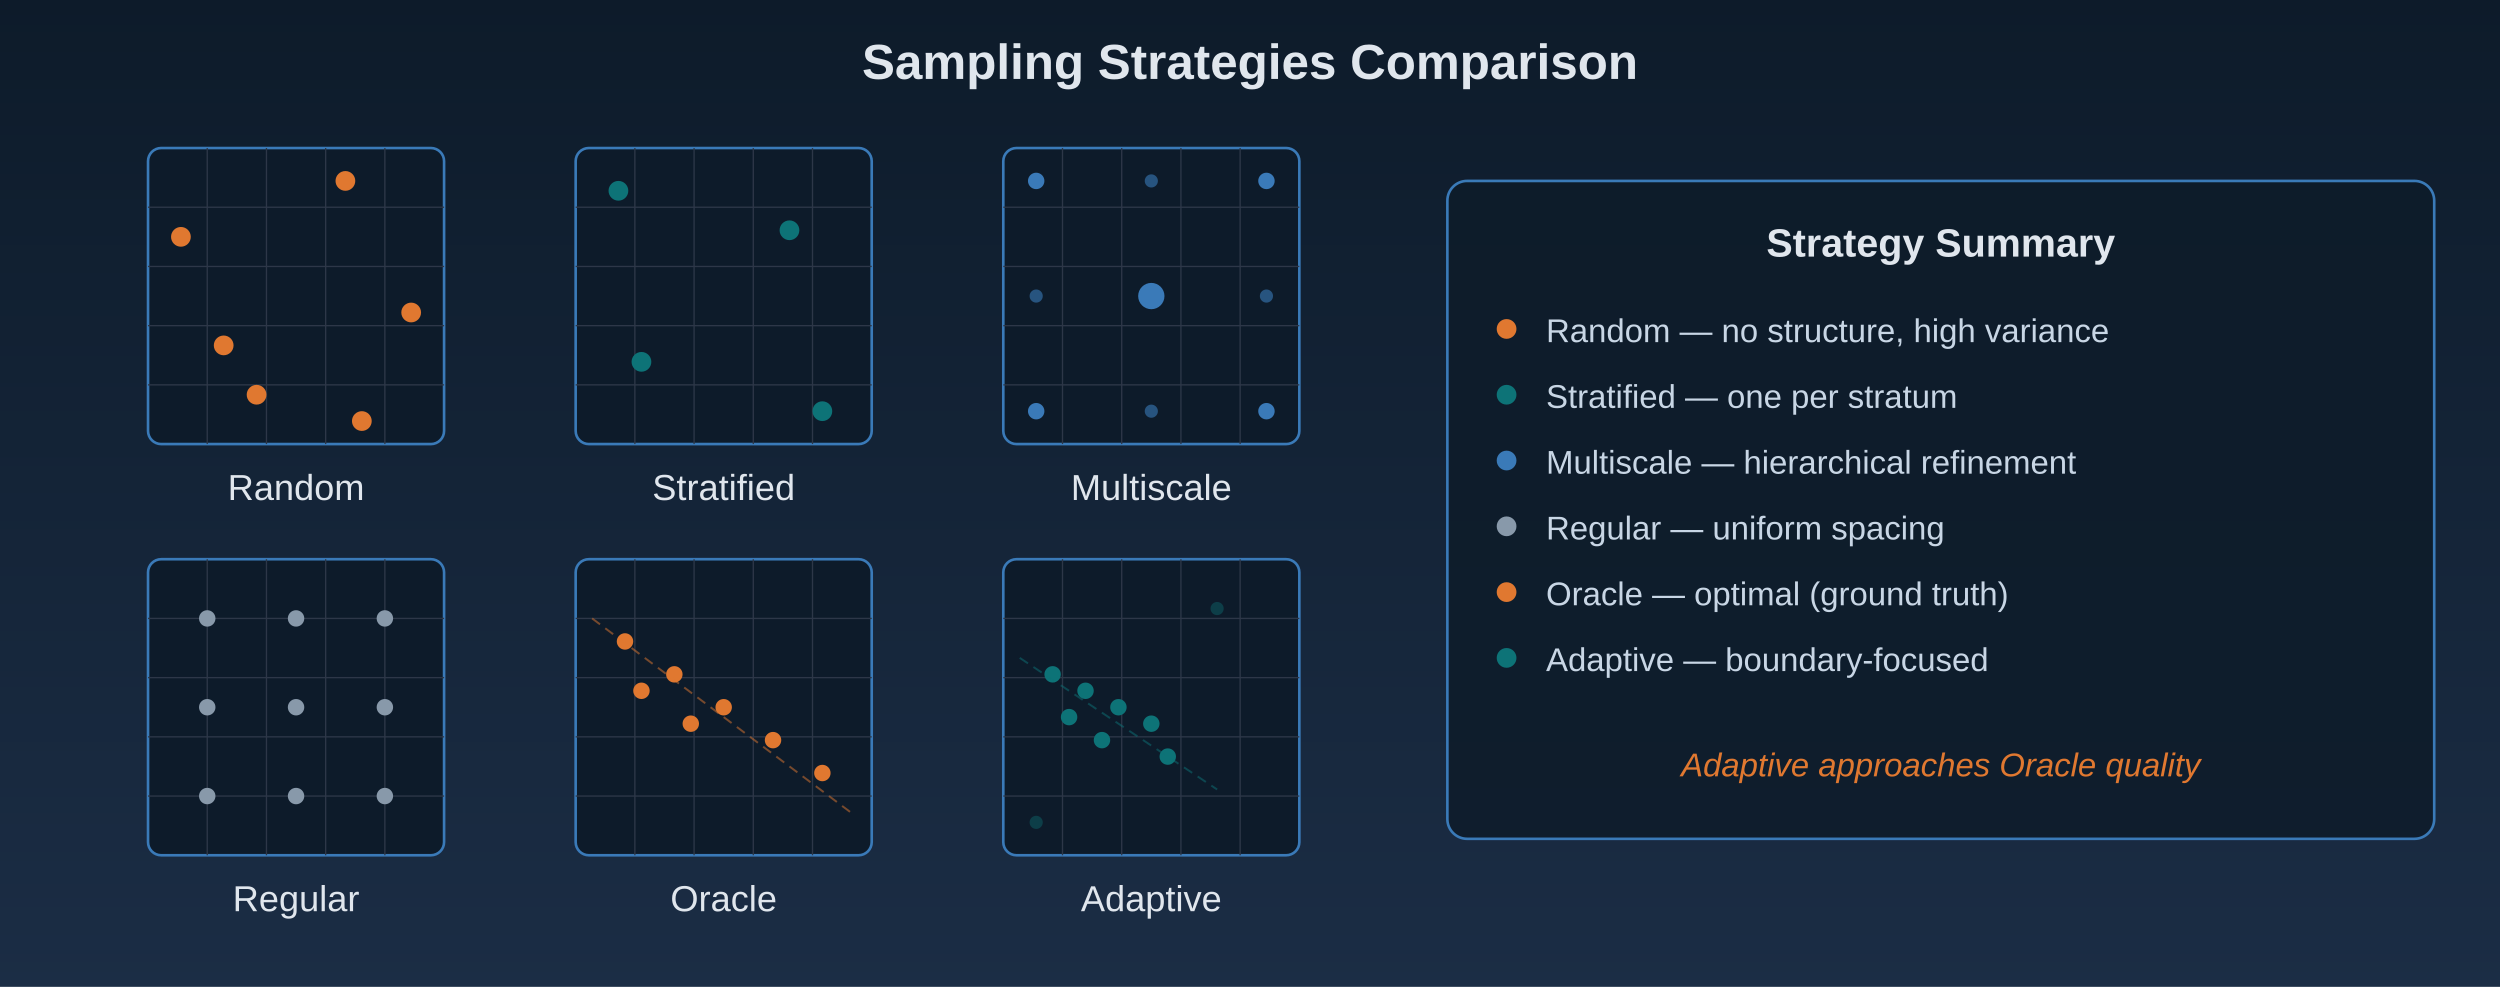
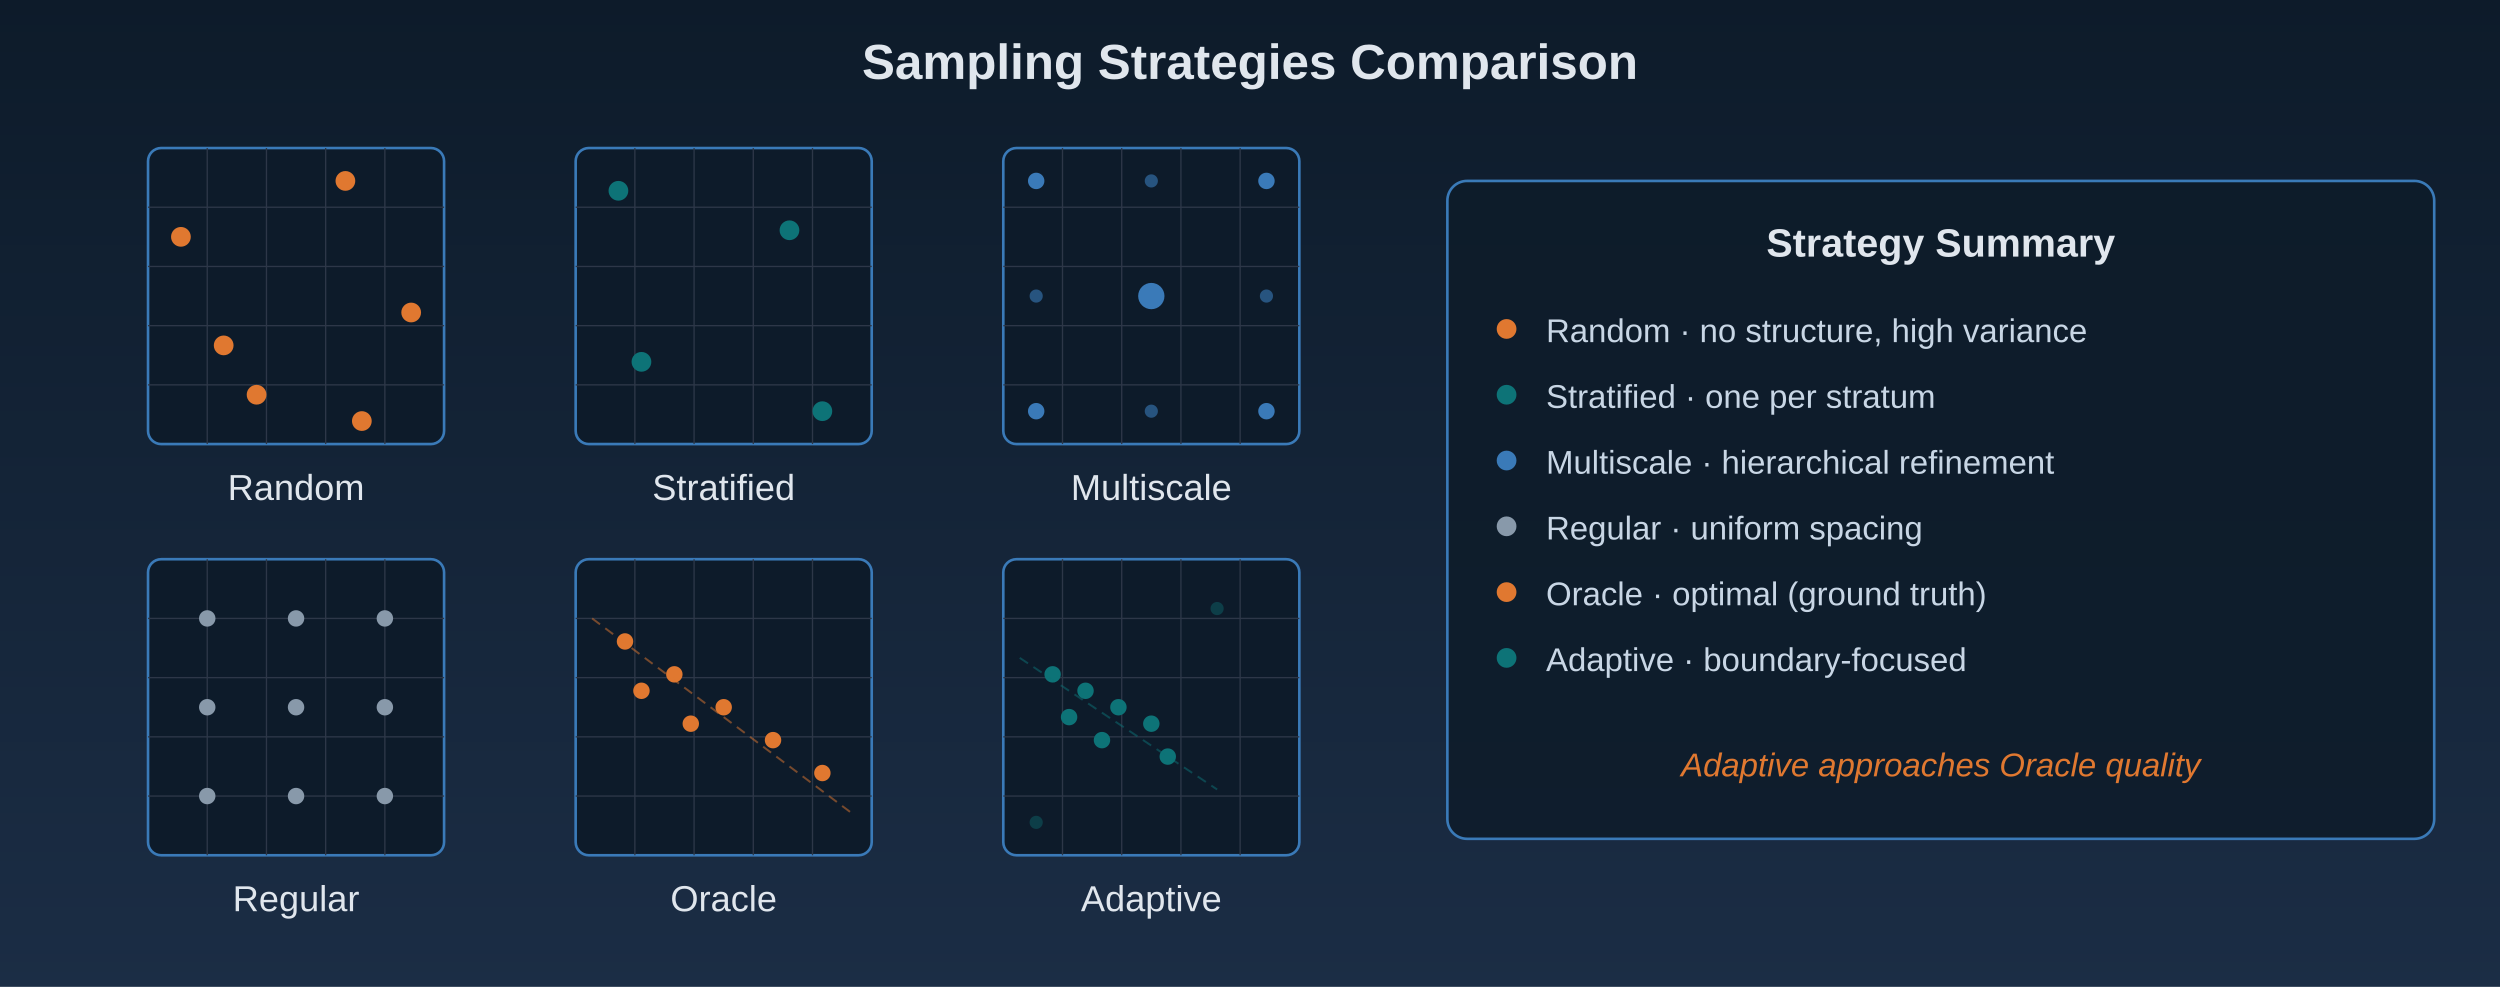
<svg xmlns="http://www.w3.org/2000/svg" width="760" height="300" viewBox="0 0 760 300">
  <defs>
    <linearGradient id="bg6" x1="0" y1="0" x2="0" y2="1">
      <stop offset="0%" stop-color="#0d1b2a" />
      <stop offset="100%" stop-color="#1b2d45" />
    </linearGradient>
  </defs>
  <rect width="760" height="300" style="fill:url(#bg6)" />
  <text x="380" y="24" style="font-family:Arial,sans-serif;font-size:15px;fill:#e0e6ed;text-anchor:middle;font-weight:bold">Sampling Strategies Comparison</text>
  <rect x="45" y="45" width="90" height="90" rx="4" style="fill:#0d1b2a;stroke:#3a7ab8;stroke-width:0.8" />
  <line x1="63" y1="45" x2="63" y2="135" style="stroke:#2d3748;stroke-width:0.4" />
  <line x1="81" y1="45" x2="81" y2="135" style="stroke:#2d3748;stroke-width:0.4" />
  <line x1="99" y1="45" x2="99" y2="135" style="stroke:#2d3748;stroke-width:0.4" />
  <line x1="117" y1="45" x2="117" y2="135" style="stroke:#2d3748;stroke-width:0.4" />
  <line x1="45" y1="63" x2="135" y2="63" style="stroke:#2d3748;stroke-width:0.4" />
  <line x1="45" y1="81" x2="135" y2="81" style="stroke:#2d3748;stroke-width:0.4" />
  <line x1="45" y1="99" x2="135" y2="99" style="stroke:#2d3748;stroke-width:0.4" />
  <line x1="45" y1="117" x2="135" y2="117" style="stroke:#2d3748;stroke-width:0.4" />
  <circle cx="55" cy="72" r="3" style="fill:#e07830" />
  <circle cx="78" cy="120" r="3" style="fill:#e07830" />
  <circle cx="105" cy="55" r="3" style="fill:#e07830" />
  <circle cx="125" cy="95" r="3" style="fill:#e07830" />
  <circle cx="68" cy="105" r="3" style="fill:#e07830" />
  <circle cx="110" cy="128" r="3" style="fill:#e07830" />
  <text x="90" y="152" style="font-family:Arial,sans-serif;font-size:11px;fill:#e0e6ed;text-anchor:middle">Random</text>
  <rect x="175" y="45" width="90" height="90" rx="4" style="fill:#0d1b2a;stroke:#3a7ab8;stroke-width:0.8" />
  <line x1="193" y1="45" x2="193" y2="135" style="stroke:#2d3748;stroke-width:0.4" />
  <line x1="211" y1="45" x2="211" y2="135" style="stroke:#2d3748;stroke-width:0.4" />
  <line x1="229" y1="45" x2="229" y2="135" style="stroke:#2d3748;stroke-width:0.4" />
  <line x1="247" y1="45" x2="247" y2="135" style="stroke:#2d3748;stroke-width:0.4" />
  <line x1="175" y1="63" x2="265" y2="63" style="stroke:#2d3748;stroke-width:0.4" />
  <line x1="175" y1="81" x2="265" y2="81" style="stroke:#2d3748;stroke-width:0.4" />
  <line x1="175" y1="99" x2="265" y2="99" style="stroke:#2d3748;stroke-width:0.4" />
  <line x1="175" y1="117" x2="265" y2="117" style="stroke:#2d3748;stroke-width:0.4" />
  <circle cx="188" cy="58" r="3" style="fill:#0d7377" />
  <circle cx="240" cy="70" r="3" style="fill:#0d7377" />
  <circle cx="195" cy="110" r="3" style="fill:#0d7377" />
  <circle cx="250" cy="125" r="3" style="fill:#0d7377" />
  <text x="220" y="152" style="font-family:Arial,sans-serif;font-size:11px;fill:#e0e6ed;text-anchor:middle">Stratified</text>
  <rect x="305" y="45" width="90" height="90" rx="4" style="fill:#0d1b2a;stroke:#3a7ab8;stroke-width:0.8" />
  <line x1="323" y1="45" x2="323" y2="135" style="stroke:#2d3748;stroke-width:0.4" />
  <line x1="341" y1="45" x2="341" y2="135" style="stroke:#2d3748;stroke-width:0.4" />
  <line x1="359" y1="45" x2="359" y2="135" style="stroke:#2d3748;stroke-width:0.4" />
  <line x1="377" y1="45" x2="377" y2="135" style="stroke:#2d3748;stroke-width:0.4" />
  <line x1="305" y1="63" x2="395" y2="63" style="stroke:#2d3748;stroke-width:0.4" />
  <line x1="305" y1="81" x2="395" y2="81" style="stroke:#2d3748;stroke-width:0.4" />
  <line x1="305" y1="99" x2="395" y2="99" style="stroke:#2d3748;stroke-width:0.4" />
  <line x1="305" y1="117" x2="395" y2="117" style="stroke:#2d3748;stroke-width:0.4" />
  <circle cx="350" cy="90" r="4" style="fill:#3a7ab8" />
  <circle cx="315" cy="55" r="2.5" style="fill:#3a7ab8" />
  <circle cx="385" cy="55" r="2.5" style="fill:#3a7ab8" />
  <circle cx="315" cy="125" r="2.5" style="fill:#3a7ab8" />
  <circle cx="385" cy="125" r="2.5" style="fill:#3a7ab8" />
  <circle cx="350" cy="55" r="2" style="fill:#3a7ab8;fill-opacity:0.6" />
  <circle cx="350" cy="125" r="2" style="fill:#3a7ab8;fill-opacity:0.6" />
  <circle cx="315" cy="90" r="2" style="fill:#3a7ab8;fill-opacity:0.6" />
  <circle cx="385" cy="90" r="2" style="fill:#3a7ab8;fill-opacity:0.6" />
  <text x="350" y="152" style="font-family:Arial,sans-serif;font-size:11px;fill:#e0e6ed;text-anchor:middle">Multiscale</text>
  <rect x="45" y="170" width="90" height="90" rx="4" style="fill:#0d1b2a;stroke:#3a7ab8;stroke-width:0.8" />
  <line x1="63" y1="170" x2="63" y2="260" style="stroke:#2d3748;stroke-width:0.4" />
  <line x1="81" y1="170" x2="81" y2="260" style="stroke:#2d3748;stroke-width:0.4" />
  <line x1="99" y1="170" x2="99" y2="260" style="stroke:#2d3748;stroke-width:0.4" />
  <line x1="117" y1="170" x2="117" y2="260" style="stroke:#2d3748;stroke-width:0.4" />
  <line x1="45" y1="188" x2="135" y2="188" style="stroke:#2d3748;stroke-width:0.4" />
  <line x1="45" y1="206" x2="135" y2="206" style="stroke:#2d3748;stroke-width:0.4" />
  <line x1="45" y1="224" x2="135" y2="224" style="stroke:#2d3748;stroke-width:0.4" />
  <line x1="45" y1="242" x2="135" y2="242" style="stroke:#2d3748;stroke-width:0.4" />
  <circle cx="63" cy="188" r="2.5" style="fill:#8899aa" />
  <circle cx="90" cy="188" r="2.5" style="fill:#8899aa" />
  <circle cx="117" cy="188" r="2.5" style="fill:#8899aa" />
  <circle cx="63" cy="215" r="2.5" style="fill:#8899aa" />
  <circle cx="90" cy="215" r="2.5" style="fill:#8899aa" />
  <circle cx="117" cy="215" r="2.5" style="fill:#8899aa" />
  <circle cx="63" cy="242" r="2.5" style="fill:#8899aa" />
  <circle cx="90" cy="242" r="2.5" style="fill:#8899aa" />
  <circle cx="117" cy="242" r="2.5" style="fill:#8899aa" />
  <text x="90" y="277" style="font-family:Arial,sans-serif;font-size:11px;fill:#e0e6ed;text-anchor:middle">Regular</text>
  <rect x="175" y="170" width="90" height="90" rx="4" style="fill:#0d1b2a;stroke:#3a7ab8;stroke-width:0.8" />
  <line x1="193" y1="170" x2="193" y2="260" style="stroke:#2d3748;stroke-width:0.4" />
  <line x1="211" y1="170" x2="211" y2="260" style="stroke:#2d3748;stroke-width:0.4" />
  <line x1="229" y1="170" x2="229" y2="260" style="stroke:#2d3748;stroke-width:0.4" />
  <line x1="247" y1="170" x2="247" y2="260" style="stroke:#2d3748;stroke-width:0.4" />
  <line x1="175" y1="188" x2="265" y2="188" style="stroke:#2d3748;stroke-width:0.4" />
  <line x1="175" y1="206" x2="265" y2="206" style="stroke:#2d3748;stroke-width:0.4" />
  <line x1="175" y1="224" x2="265" y2="224" style="stroke:#2d3748;stroke-width:0.4" />
  <line x1="175" y1="242" x2="265" y2="242" style="stroke:#2d3748;stroke-width:0.4" />
  <circle cx="190" cy="195" r="2.5" style="fill:#e07830" />
  <circle cx="205" cy="205" r="2.5" style="fill:#e07830" />
  <circle cx="220" cy="215" r="2.5" style="fill:#e07830" />
  <circle cx="235" cy="225" r="2.5" style="fill:#e07830" />
  <circle cx="250" cy="235" r="2.5" style="fill:#e07830" />
  <circle cx="195" cy="210" r="2.5" style="fill:#e07830" />
  <circle cx="210" cy="220" r="2.5" style="fill:#e07830" />
  <line x1="180" y1="188" x2="260" y2="248" style="stroke:#e07830;stroke-width:0.6;stroke-dasharray:3,2;stroke-opacity:0.5" />
  <text x="220" y="277" style="font-family:Arial,sans-serif;font-size:11px;fill:#e0e6ed;text-anchor:middle">Oracle</text>
  <rect x="305" y="170" width="90" height="90" rx="4" style="fill:#0d1b2a;stroke:#3a7ab8;stroke-width:0.8" />
  <line x1="323" y1="170" x2="323" y2="260" style="stroke:#2d3748;stroke-width:0.4" />
  <line x1="341" y1="170" x2="341" y2="260" style="stroke:#2d3748;stroke-width:0.4" />
  <line x1="359" y1="170" x2="359" y2="260" style="stroke:#2d3748;stroke-width:0.4" />
  <line x1="377" y1="170" x2="377" y2="260" style="stroke:#2d3748;stroke-width:0.4" />
  <line x1="305" y1="188" x2="395" y2="188" style="stroke:#2d3748;stroke-width:0.4" />
  <line x1="305" y1="206" x2="395" y2="206" style="stroke:#2d3748;stroke-width:0.4" />
  <line x1="305" y1="224" x2="395" y2="224" style="stroke:#2d3748;stroke-width:0.4" />
  <line x1="305" y1="242" x2="395" y2="242" style="stroke:#2d3748;stroke-width:0.4" />
  <circle cx="320" cy="205" r="2.5" style="fill:#0d7377" />
  <circle cx="330" cy="210" r="2.5" style="fill:#0d7377" />
  <circle cx="340" cy="215" r="2.5" style="fill:#0d7377" />
  <circle cx="350" cy="220" r="2.5" style="fill:#0d7377" />
  <circle cx="325" cy="218" r="2.5" style="fill:#0d7377" />
  <circle cx="335" cy="225" r="2.5" style="fill:#0d7377" />
  <circle cx="355" cy="230" r="2.5" style="fill:#0d7377" />
  <circle cx="370" cy="185" r="2" style="fill:#0d7377;fill-opacity:0.4" />
  <circle cx="315" cy="250" r="2" style="fill:#0d7377;fill-opacity:0.4" />
  <line x1="310" y1="200" x2="370" y2="240" style="stroke:#0d7377;stroke-width:0.6;stroke-dasharray:3,2;stroke-opacity:0.5" />
  <text x="350" y="277" style="font-family:Arial,sans-serif;font-size:11px;fill:#e0e6ed;text-anchor:middle">Adaptive</text>
  <rect x="440" y="55" width="300" height="200" rx="6" style="fill:#0d1b2a;fill-opacity:0.85;stroke:#3a7ab8;stroke-width:0.8" />
  <text x="590" y="78" style="font-family:Arial,sans-serif;font-size:12px;fill:#e0e6ed;text-anchor:middle;font-weight:bold">Strategy Summary</text>
  <circle cx="458" cy="100" r="3" style="fill:#e07830" />
-   <text x="470" y="104" style="font-family:Arial,sans-serif;font-size:10px;fill:#c8d6e5">Random — no structure, high variance</text>
+   <text x="470" y="104" style="font-family:Arial,sans-serif;font-size:10px;fill:#c8d6e5">Random · no structure, high variance</text>
  <circle cx="458" cy="120" r="3" style="fill:#0d7377" />
-   <text x="470" y="124" style="font-family:Arial,sans-serif;font-size:10px;fill:#c8d6e5">Stratified — one per stratum</text>
+   <text x="470" y="124" style="font-family:Arial,sans-serif;font-size:10px;fill:#c8d6e5">Stratified · one per stratum</text>
  <circle cx="458" cy="140" r="3" style="fill:#3a7ab8" />
-   <text x="470" y="144" style="font-family:Arial,sans-serif;font-size:10px;fill:#c8d6e5">Multiscale — hierarchical refinement</text>
+   <text x="470" y="144" style="font-family:Arial,sans-serif;font-size:10px;fill:#c8d6e5">Multiscale · hierarchical refinement</text>
  <circle cx="458" cy="160" r="3" style="fill:#8899aa" />
-   <text x="470" y="164" style="font-family:Arial,sans-serif;font-size:10px;fill:#c8d6e5">Regular — uniform spacing</text>
+   <text x="470" y="164" style="font-family:Arial,sans-serif;font-size:10px;fill:#c8d6e5">Regular · uniform spacing</text>
  <circle cx="458" cy="180" r="3" style="fill:#e07830" />
-   <text x="470" y="184" style="font-family:Arial,sans-serif;font-size:10px;fill:#c8d6e5">Oracle — optimal (ground truth)</text>
+   <text x="470" y="184" style="font-family:Arial,sans-serif;font-size:10px;fill:#c8d6e5">Oracle · optimal (ground truth)</text>
  <circle cx="458" cy="200" r="3" style="fill:#0d7377" />
-   <text x="470" y="204" style="font-family:Arial,sans-serif;font-size:10px;fill:#c8d6e5">Adaptive — boundary-focused</text>
+   <text x="470" y="204" style="font-family:Arial,sans-serif;font-size:10px;fill:#c8d6e5">Adaptive · boundary-focused</text>
  <text x="590" y="236" style="font-family:Arial,sans-serif;font-size:10px;fill:#e07830;text-anchor:middle;font-style:italic">Adaptive approaches Oracle quality</text>
</svg>
